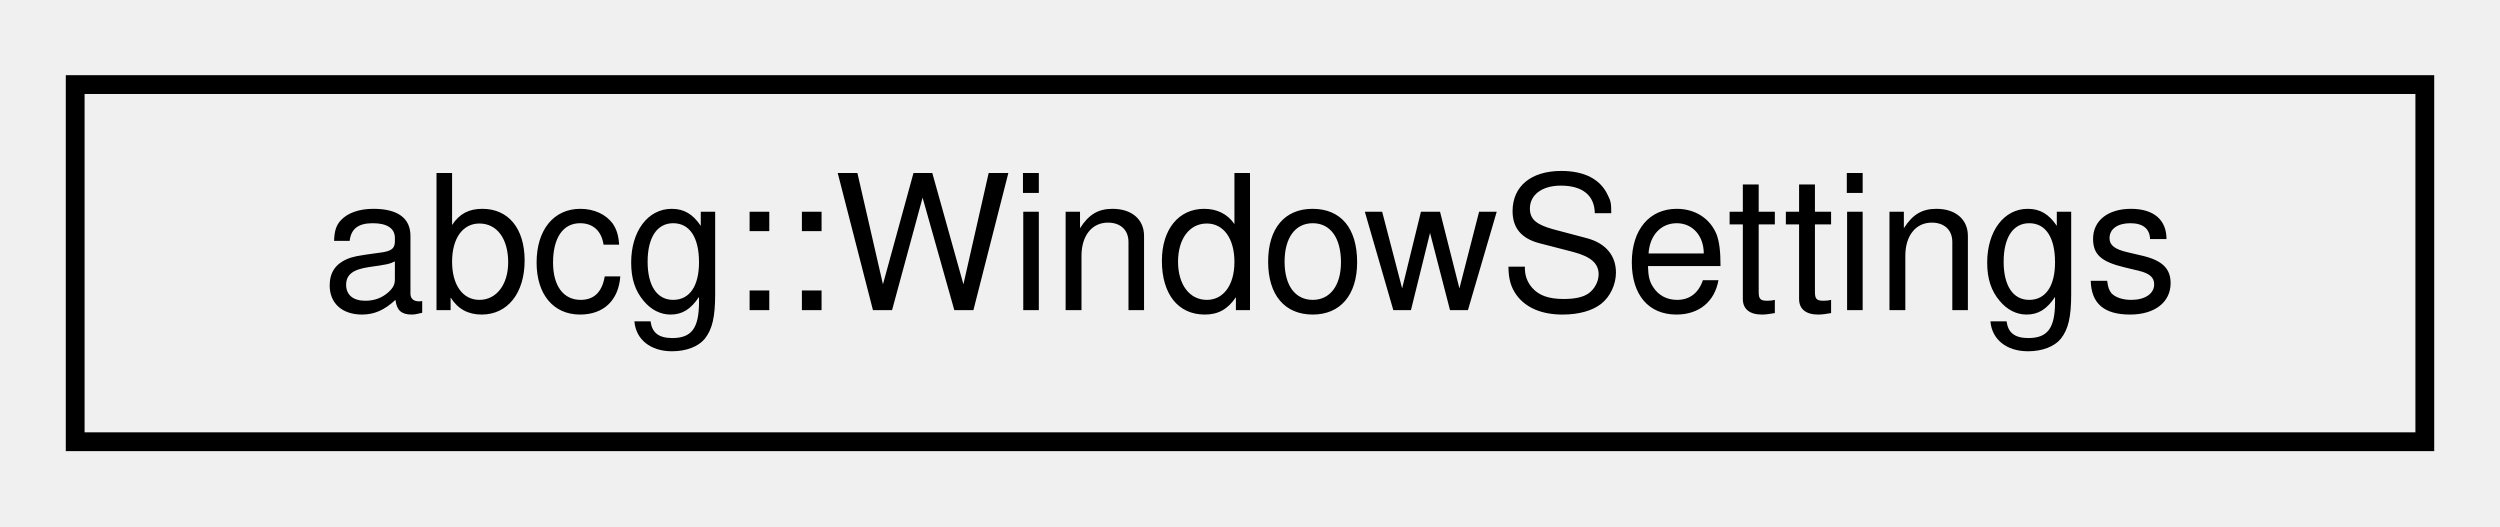
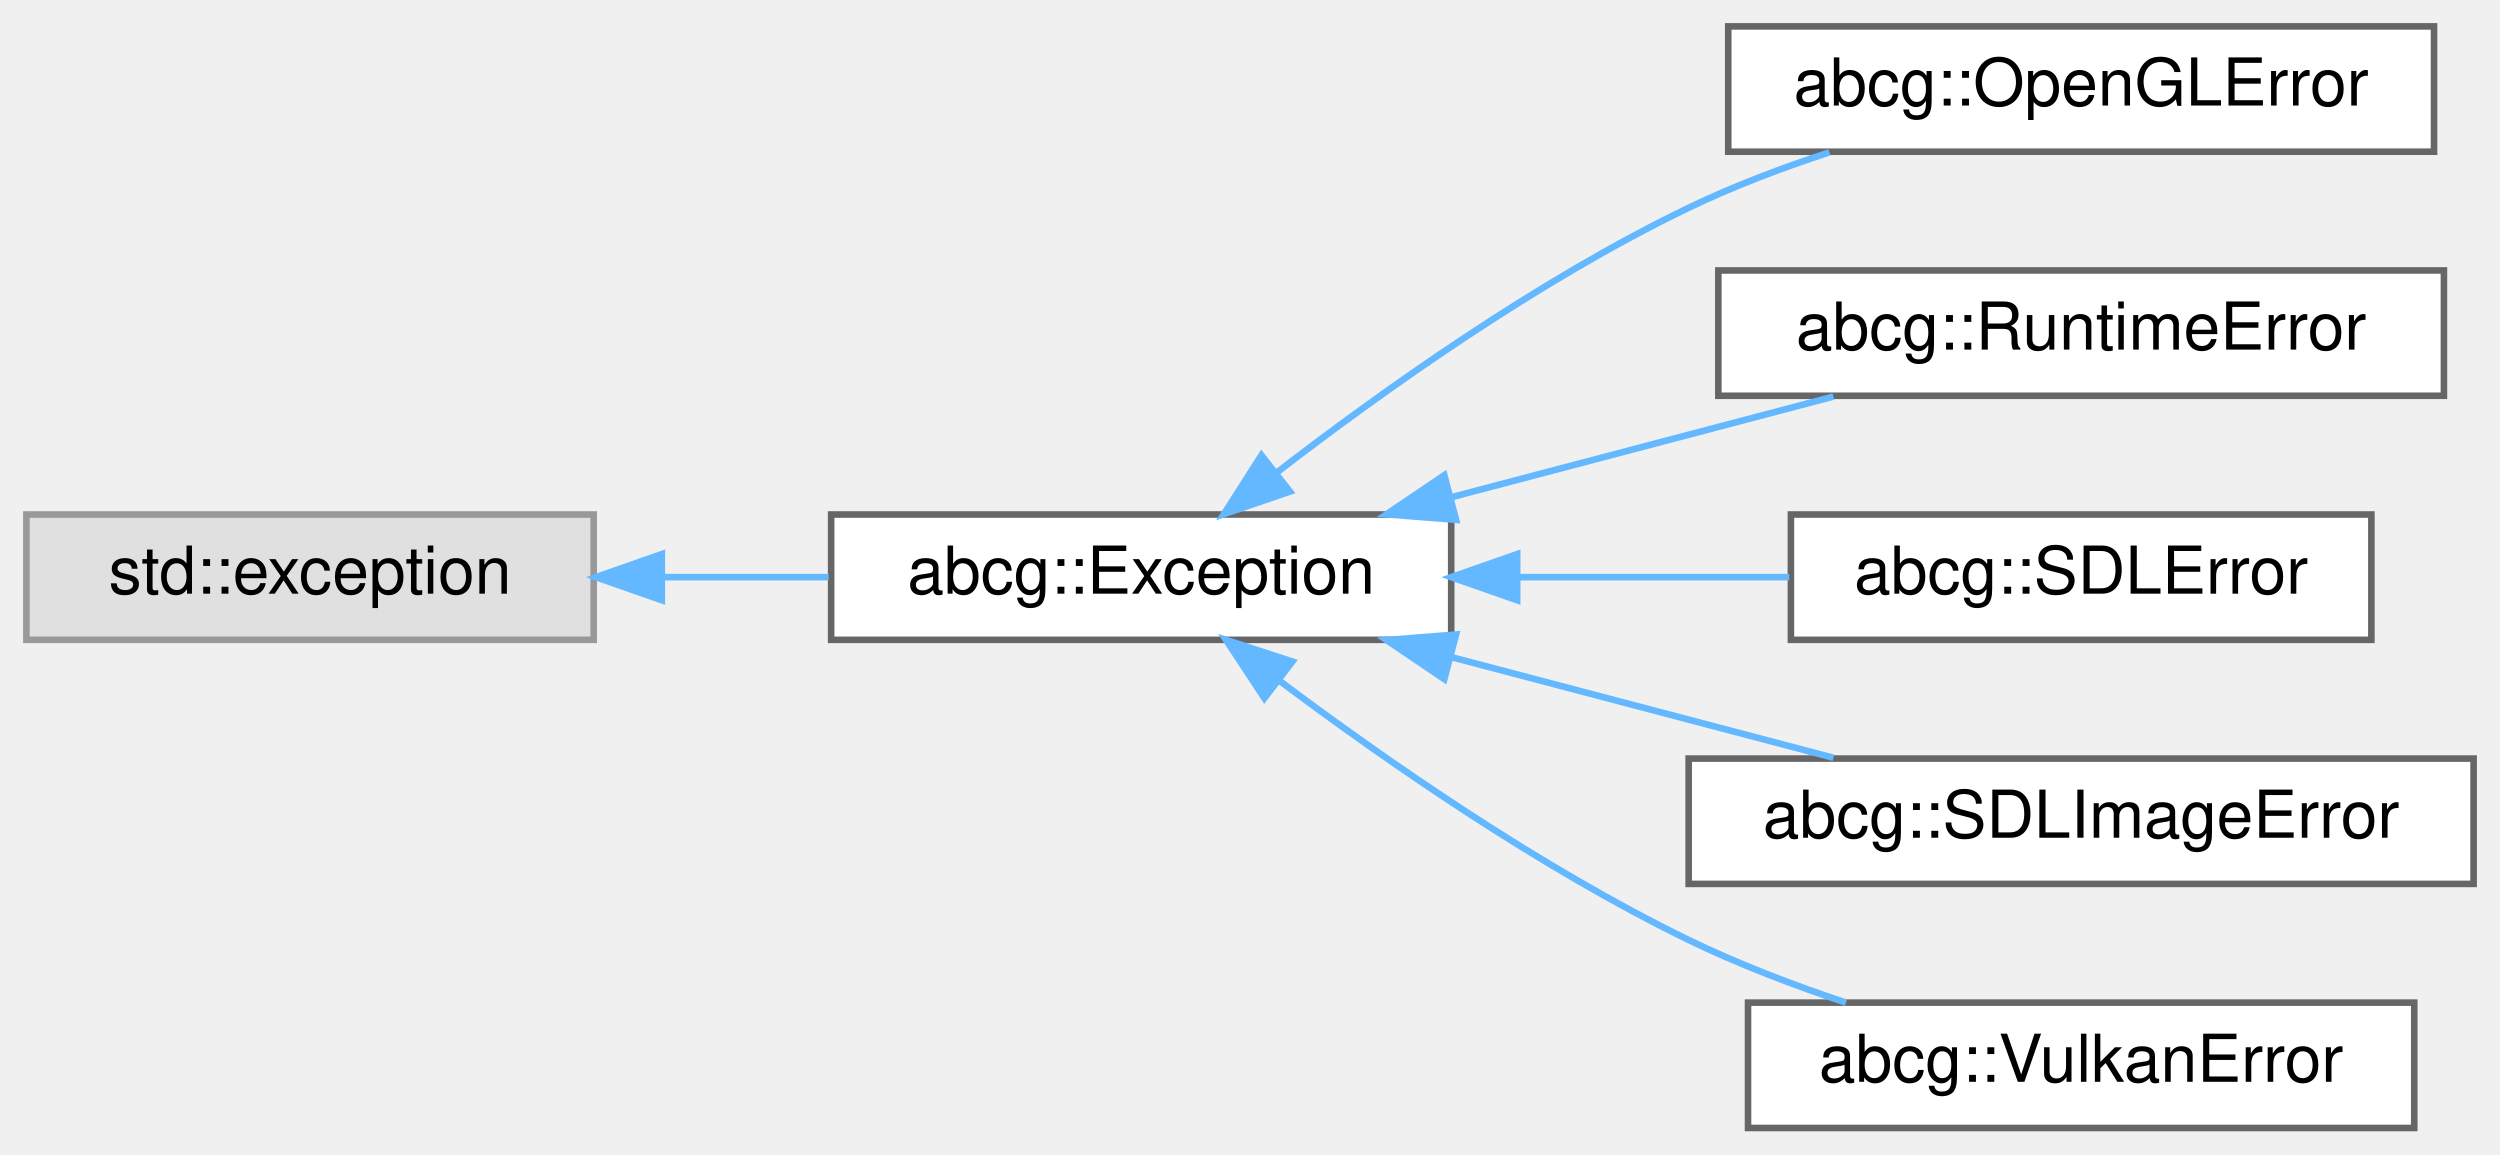
- <svg xmlns="http://www.w3.org/2000/svg" xmlns:xlink="http://www.w3.org/1999/xlink" width="133pt" height="28pt" viewBox="0.00 0.00 133.00 28.00">
-   <g id="graph0" class="graph" transform="scale(1 1) rotate(0) translate(4 24)">
-     <g id="node1" class="node">
-       <g id="a_node1">
-         <a xlink:href="structabcg_1_1WindowSettings.html" target="_top" xlink:title="Configuration settings of a window.">
-           <polygon fill="none" stroke="black" points="0,-0.5 0,-19.5 125,-19.5 125,-0.5 0,-0.5" />
-           <text text-anchor="middle" x="62.5" y="-7.5" font-family="Helvetica,sans-Serif" font-size="10.00">abcg::WindowSettings</text>
+ <svg xmlns="http://www.w3.org/2000/svg" xmlns:xlink="http://www.w3.org/1999/xlink" width="379pt" height="175pt" viewBox="0.00 0.00 379.00 175.00">
+   <g id="graph0" class="graph" transform="scale(1 1) rotate(0) translate(4 171)">
+     <g id="Node000000" class="node">
+       <g id="a_Node000000">
+         <a xlink:title=" ">
+           <polygon fill="#e0e0e0" stroke="#999999" points="86,-93 0,-93 0,-74 86,-74 86,-93" />
+           <text text-anchor="middle" x="43" y="-81" font-family="Helvetica,sans-Serif" font-size="10.00">std::exception</text>
+         </a>
+       </g>
+     </g>
+     <g id="Node000001" class="node">
+       <g id="a_Node000001">
+         <a xlink:href="classabcg_1_1Exception.html" target="_top" xlink:title="Base class for ABCg exception objects.">
+           <polygon fill="white" stroke="#666666" points="216,-93 122,-93 122,-74 216,-74 216,-93" />
+           <text text-anchor="middle" x="169" y="-81" font-family="Helvetica,sans-Serif" font-size="10.00">abcg::Exception</text>
+         </a>
+       </g>
+     </g>
+     <g id="edge3_Node000000_Node000001" class="edge">
+       <g id="a_edge3_Node000000_Node000001">
+         <a xlink:title=" ">
+           <path fill="none" stroke="#63b8ff" d="M96.39,-83.5C104.77,-83.5 113.39,-83.5 121.62,-83.5" />
+           <polygon fill="#63b8ff" stroke="#63b8ff" points="96.33,-80 86.33,-83.5 96.33,-87 96.33,-80" />
+         </a>
+       </g>
+     </g>
+     <g id="Node000002" class="node">
+       <g id="a_Node000002">
+         <a xlink:href="classabcg_1_1OpenGLError.html" target="_top" xlink:title="Represents an exception object for OpenGL errors.">
+           <polygon fill="white" stroke="#666666" points="365,-167 258,-167 258,-148 365,-148 365,-167" />
+           <text text-anchor="middle" x="311.5" y="-155" font-family="Helvetica,sans-Serif" font-size="10.00">abcg::OpenGLError</text>
+         </a>
+       </g>
+     </g>
+     <g id="edge4_Node000001_Node000002" class="edge">
+       <g id="a_edge4_Node000001_Node000002">
+         <a xlink:title=" ">
+           <path fill="none" stroke="#63b8ff" d="M189.58,-99.38C205.58,-111.71 229.2,-128.52 252,-139.5 258.7,-142.73 266.11,-145.54 273.34,-147.91" />
+           <polygon fill="#63b8ff" stroke="#63b8ff" points="191.56,-96.48 181.53,-93.05 187.23,-101.98 191.56,-96.48" />
+         </a>
+       </g>
+     </g>
+     <g id="Node000003" class="node">
+       <g id="a_Node000003">
+         <a xlink:href="classabcg_1_1RuntimeError.html" target="_top" xlink:title="Represents an exception object for runtime errors.">
+           <polygon fill="white" stroke="#666666" points="366.5,-130 256.5,-130 256.5,-111 366.5,-111 366.5,-130" />
+           <text text-anchor="middle" x="311.5" y="-118" font-family="Helvetica,sans-Serif" font-size="10.00">abcg::RuntimeError</text>
+         </a>
+       </g>
+     </g>
+     <g id="edge5_Node000001_Node000003" class="edge">
+       <g id="a_edge5_Node000001_Node000003">
+         <a xlink:title=" ">
+           <path fill="none" stroke="#63b8ff" d="M216.02,-95.62C234.82,-100.57 256.26,-106.22 273.95,-110.88" />
+           <polygon fill="#63b8ff" stroke="#63b8ff" points="216.74,-92.19 206.18,-93.03 214.96,-98.96 216.74,-92.19" />
+         </a>
+       </g>
+     </g>
+     <g id="Node000004" class="node">
+       <g id="a_Node000004">
+         <a xlink:href="classabcg_1_1SDLError.html" target="_top" xlink:title="Represents an exception object for SDL errors.">
+           <polygon fill="white" stroke="#666666" points="355.5,-93 267.5,-93 267.5,-74 355.5,-74 355.5,-93" />
+           <text text-anchor="middle" x="311.5" y="-81" font-family="Helvetica,sans-Serif" font-size="10.00">abcg::SDLError</text>
+         </a>
+       </g>
+     </g>
+     <g id="edge6_Node000001_Node000004" class="edge">
+       <g id="a_edge6_Node000001_Node000004">
+         <a xlink:title=" ">
+           <path fill="none" stroke="#63b8ff" d="M226.27,-83.5C239.92,-83.5 254.31,-83.5 267.25,-83.5" />
+           <polygon fill="#63b8ff" stroke="#63b8ff" points="226,-80 216,-83.5 226,-87 226,-80" />
+         </a>
+       </g>
+     </g>
+     <g id="Node000005" class="node">
+       <g id="a_Node000005">
+         <a xlink:href="classabcg_1_1SDLImageError.html" target="_top" xlink:title="Represents an exception object for SDL_image errors.">
+           <polygon fill="white" stroke="#666666" points="371,-56 252,-56 252,-37 371,-37 371,-56" />
+           <text text-anchor="middle" x="311.5" y="-44" font-family="Helvetica,sans-Serif" font-size="10.00">abcg::SDLImageError</text>
+         </a>
+       </g>
+     </g>
+     <g id="edge7_Node000001_Node000005" class="edge">
+       <g id="a_edge7_Node000001_Node000005">
+         <a xlink:title=" ">
+           <path fill="none" stroke="#63b8ff" d="M216.02,-71.38C234.82,-66.43 256.26,-60.78 273.95,-56.12" />
+           <polygon fill="#63b8ff" stroke="#63b8ff" points="214.96,-68.04 206.18,-73.97 216.74,-74.81 214.96,-68.04" />
+         </a>
+       </g>
+     </g>
+     <g id="Node000006" class="node">
+       <g id="a_Node000006">
+         <a xlink:href="classabcg_1_1VulkanError.html" target="_top" xlink:title="Represents an exception object for Vulkan runtime errors.">
+           <polygon fill="white" stroke="#666666" points="362,-19 261,-19 261,0 362,0 362,-19" />
+           <text text-anchor="middle" x="311.5" y="-7" font-family="Helvetica,sans-Serif" font-size="10.00">abcg::VulkanError</text>
+         </a>
+       </g>
+     </g>
+     <g id="edge8_Node000001_Node000006" class="edge">
+       <g id="a_edge8_Node000001_Node000006">
+         <a xlink:title=" ">
+           <path fill="none" stroke="#63b8ff" d="M189.95,-67.81C206,-55.78 229.5,-39.44 252,-28.5 259.49,-24.86 267.85,-21.67 275.85,-19" />
+           <polygon fill="#63b8ff" stroke="#63b8ff" points="187.68,-65.14 181.86,-73.99 191.93,-70.71 187.68,-65.14" />
        </a>
      </g>
    </g>
  </g>
</svg>
